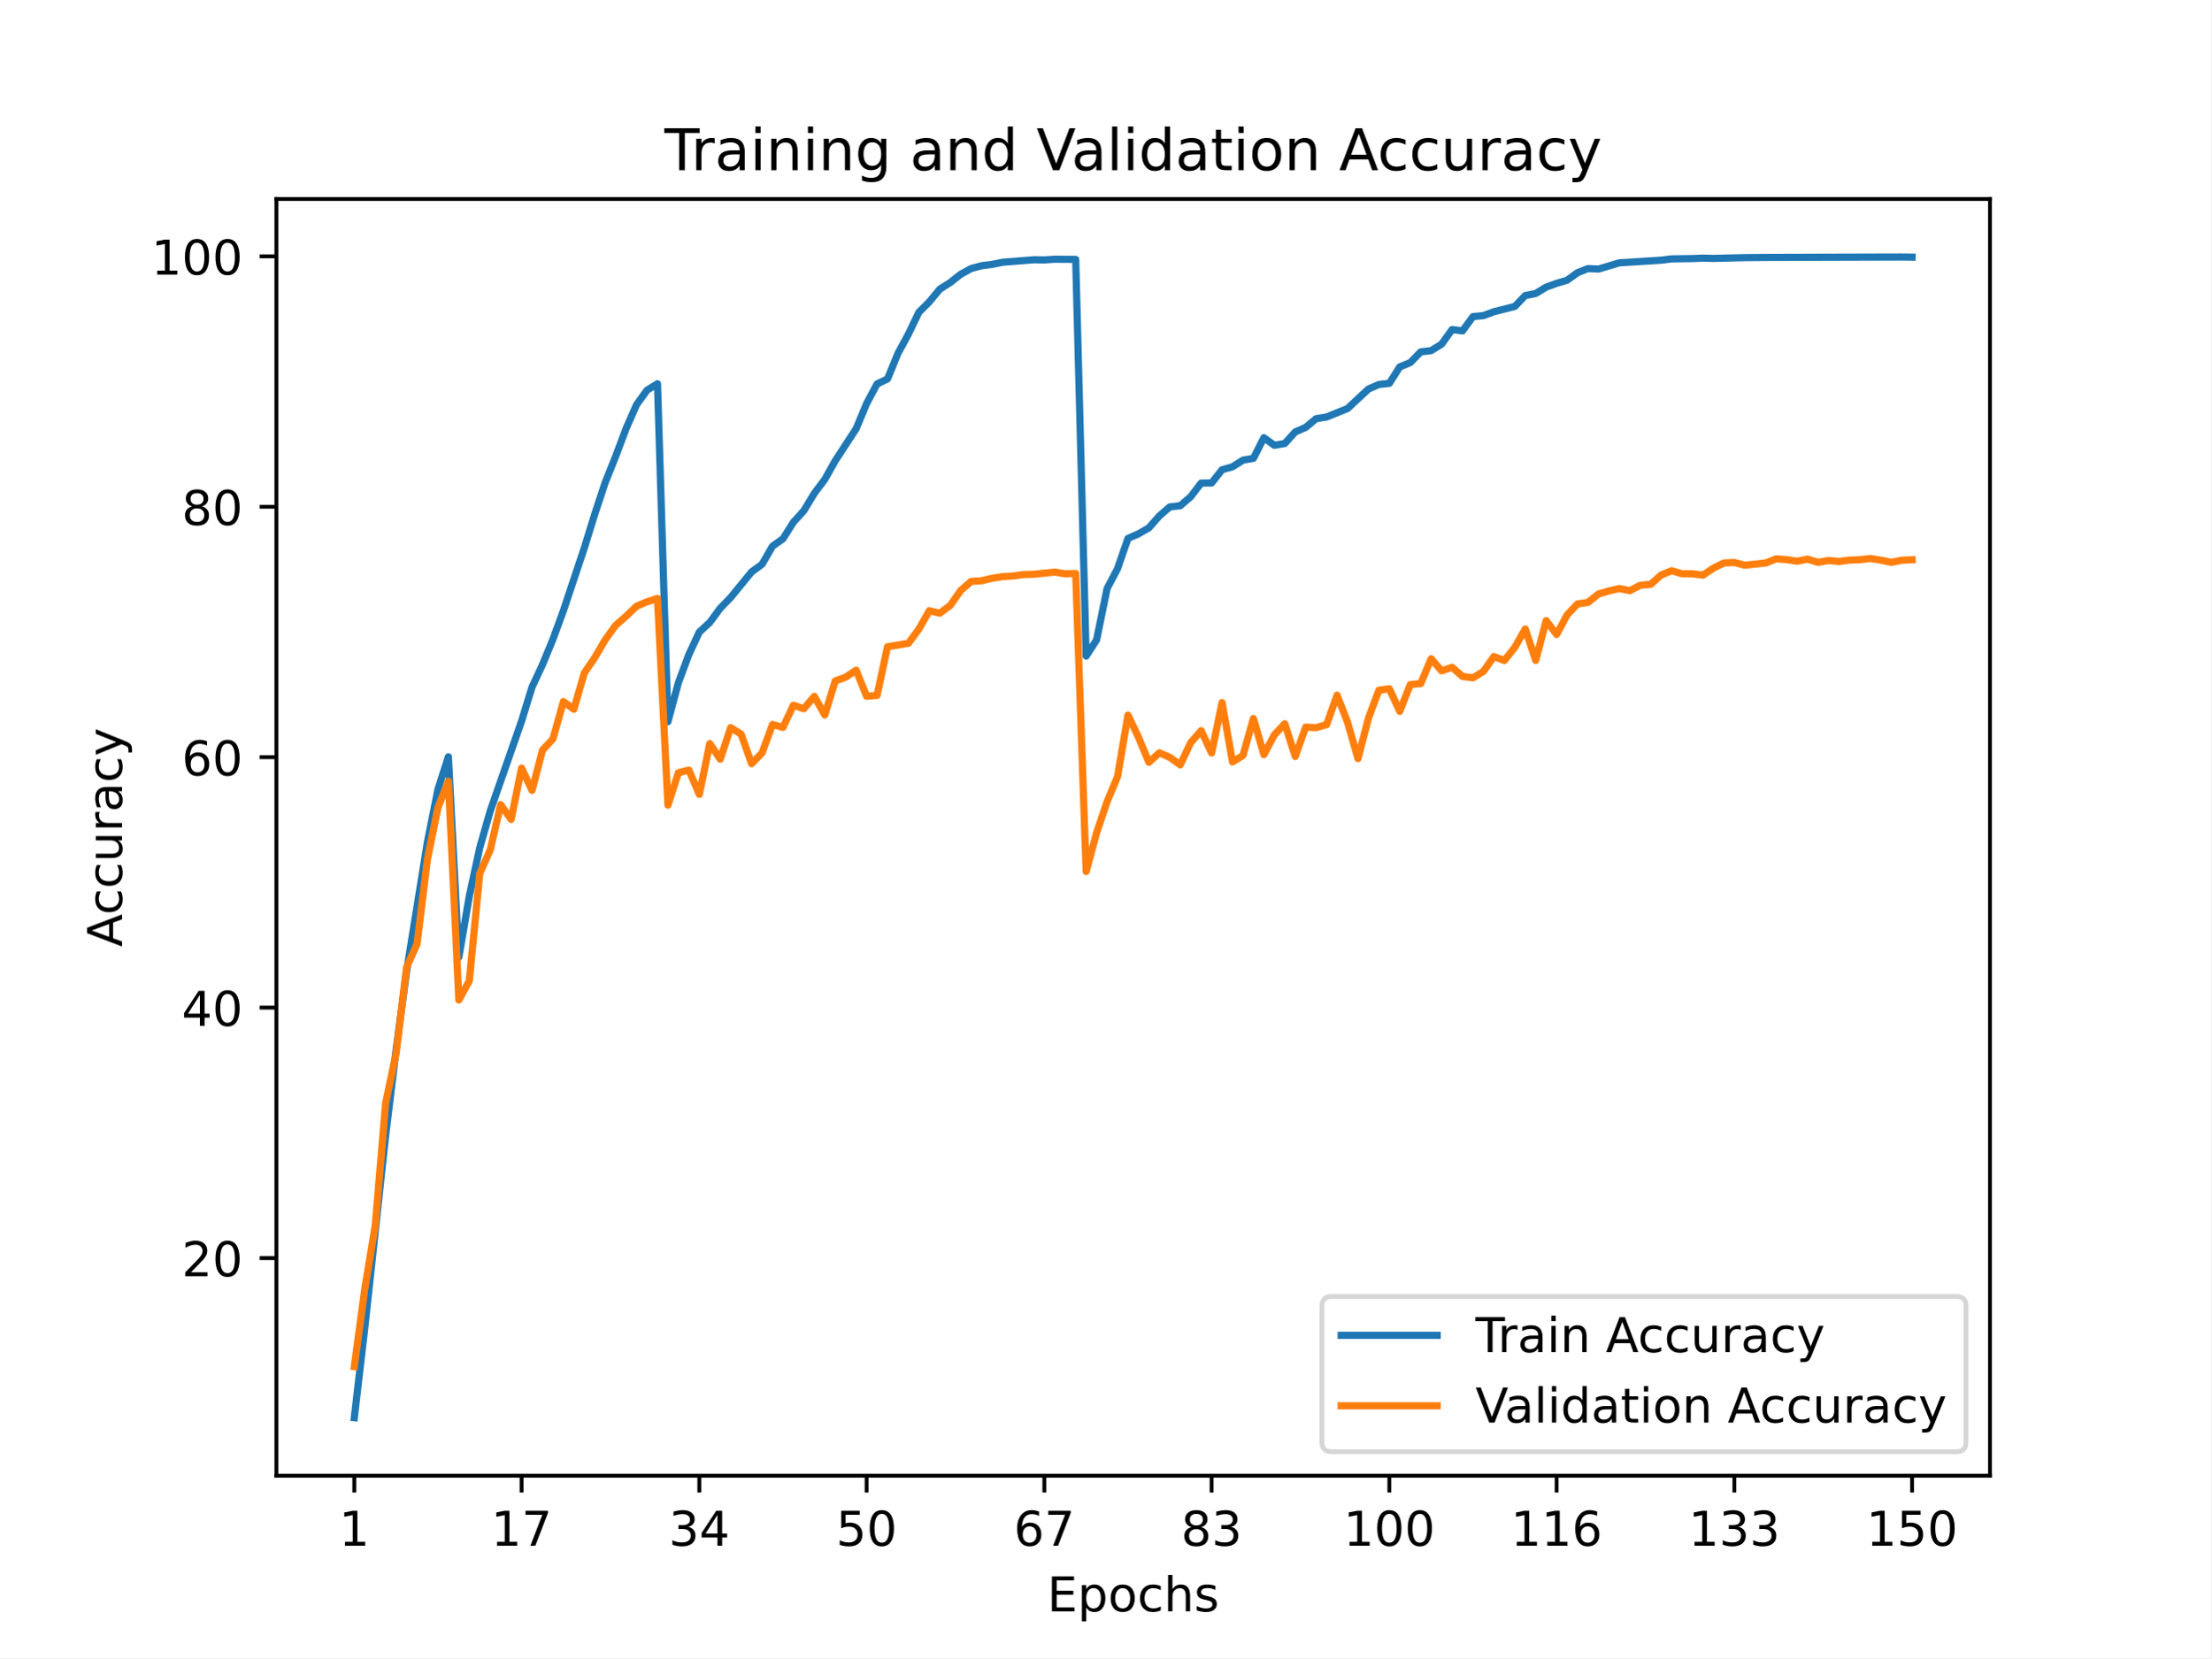
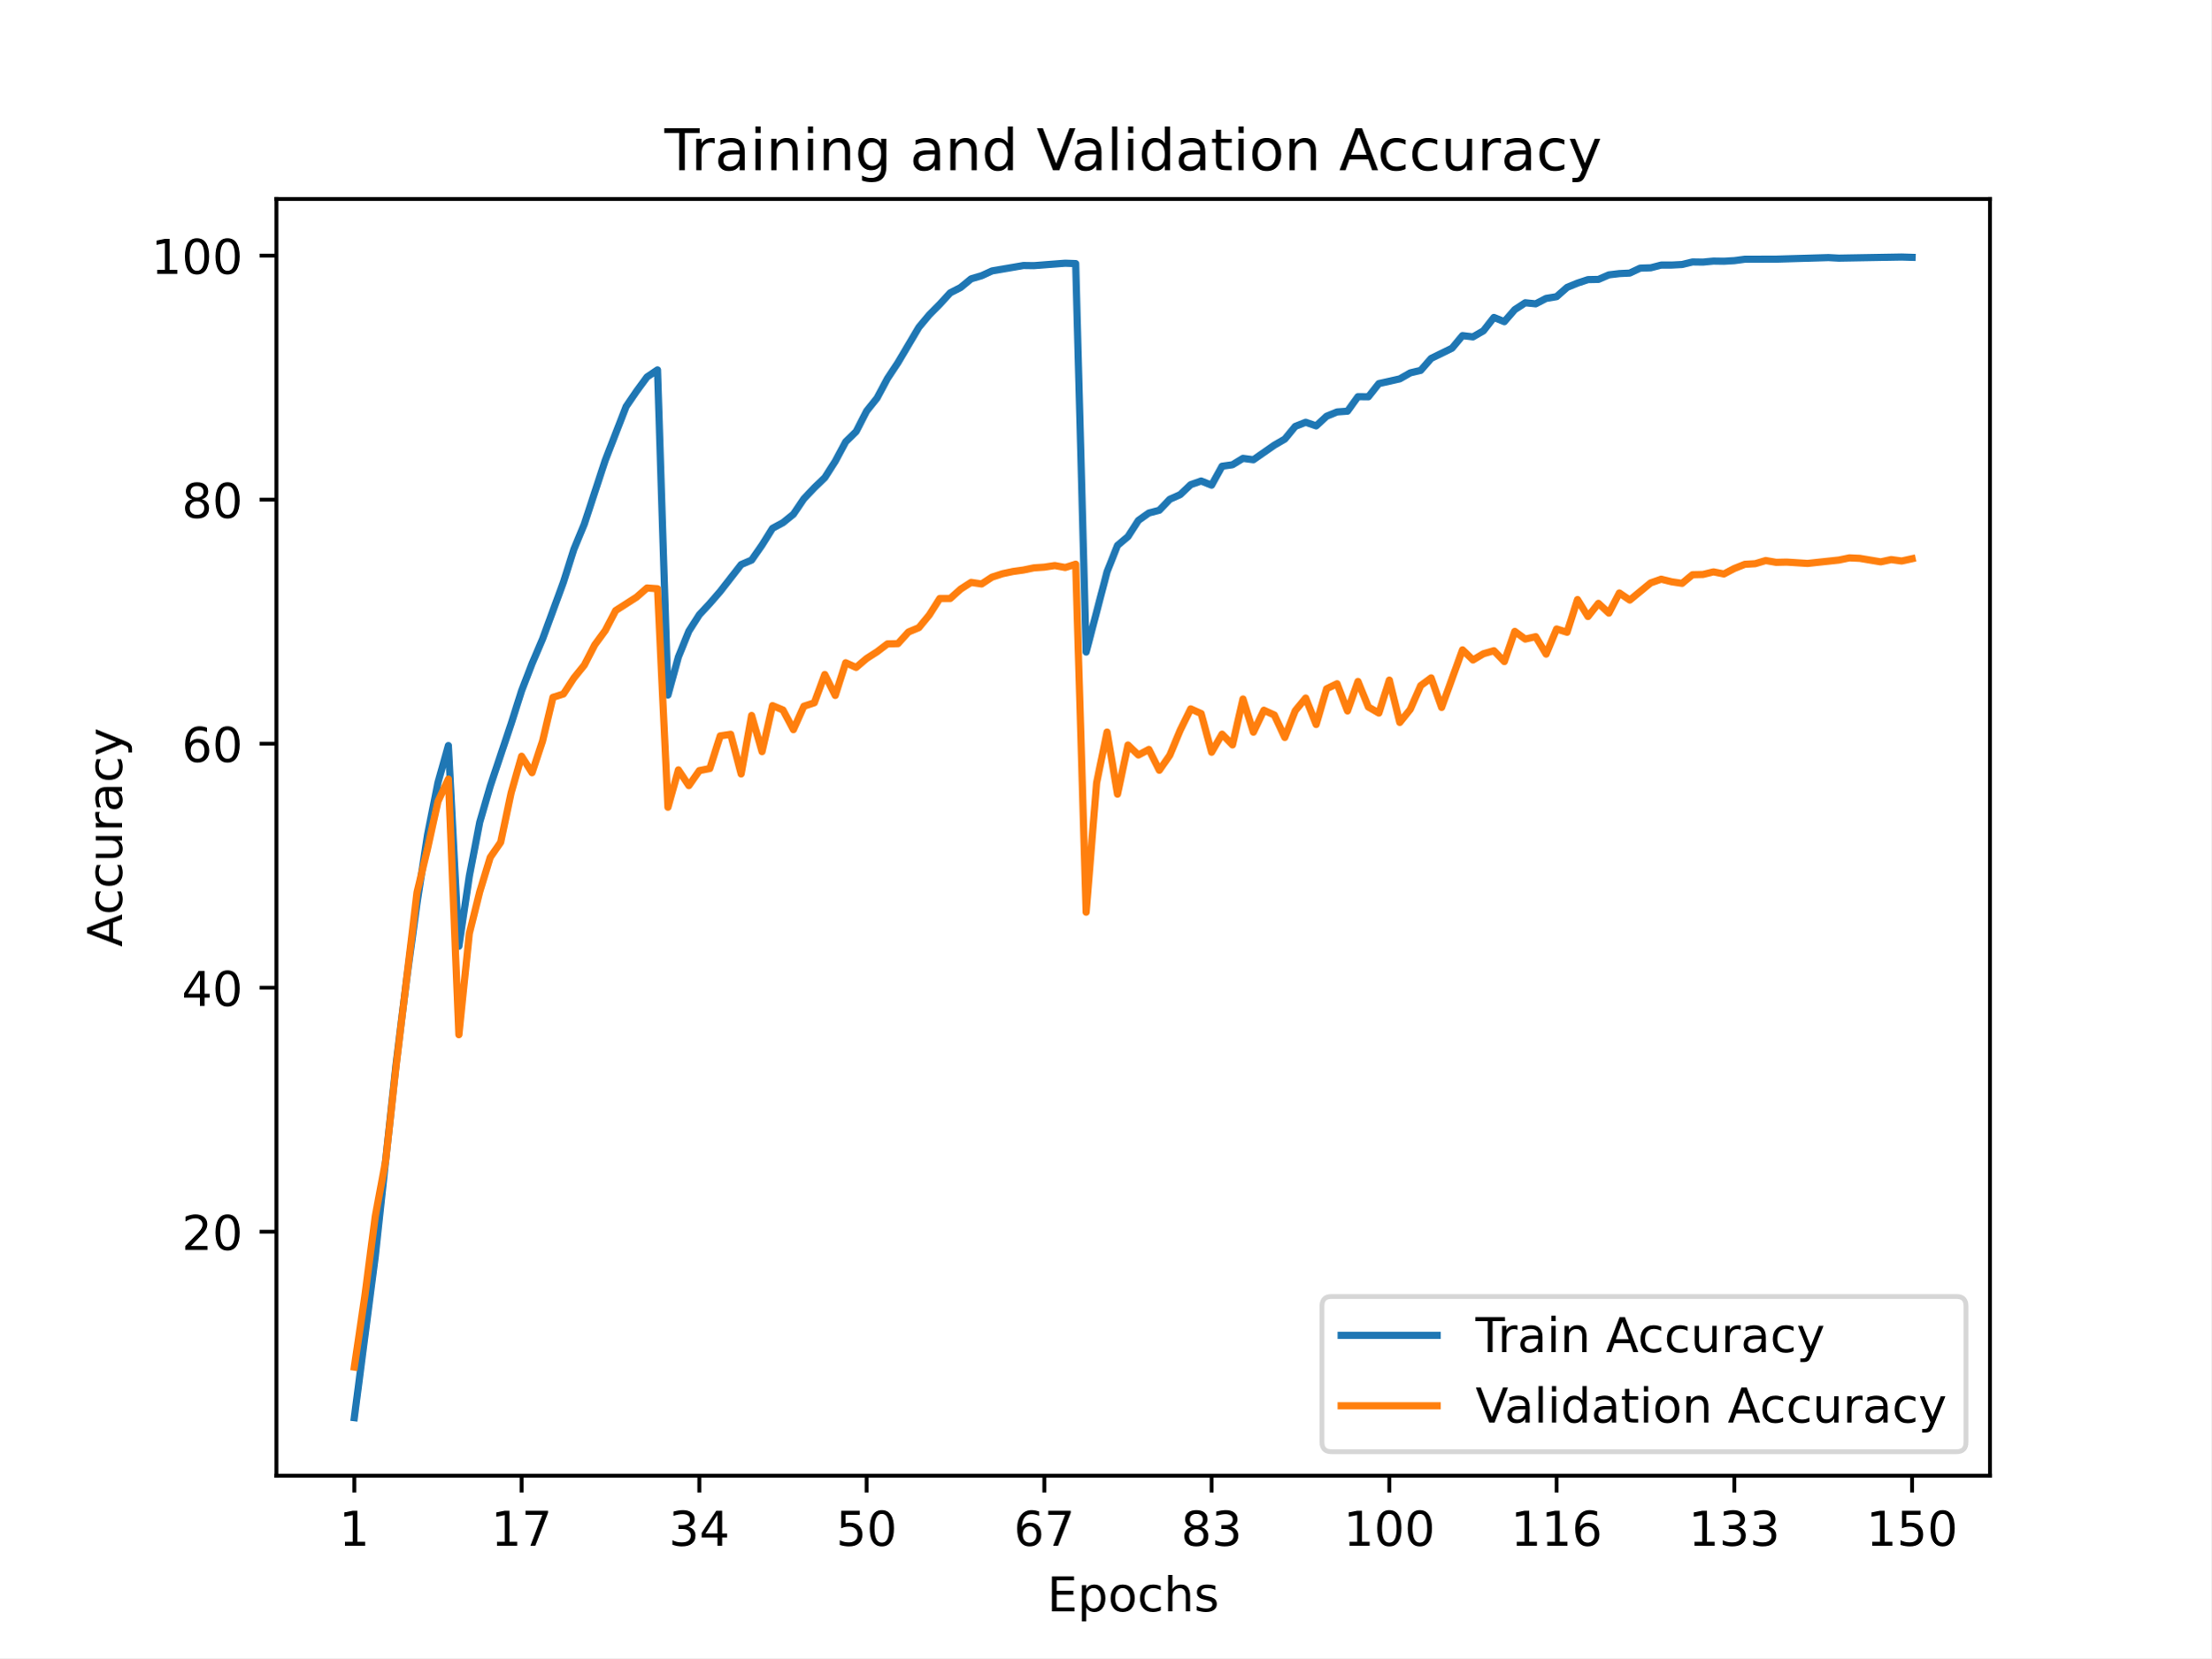
<svg xmlns="http://www.w3.org/2000/svg" xmlns:xlink="http://www.w3.org/1999/xlink" height="345.6pt" version="1.1" viewBox="0 0 460.8 345.6" width="460.8pt">
  <defs>
    <style type="text/css">*{stroke-linecap:butt;stroke-linejoin:round;}</style>
  </defs>
  <g id="figure_1">
    <g id="patch_1">
      <path d="M 0 345.6  L 460.8 345.6  L 460.8 0  L 0 0  z " style="fill:#ffffff;" />
    </g>
    <g id="axes_1">
      <g id="patch_2">
        <path d="M 57.6 307.584  L 414.72 307.584  L 414.72 41.472  L 57.6 41.472  z " style="fill:#ffffff;" />
      </g>
      <g id="matplotlib.axis_1">
        <g id="xtick_1">
          <g id="line2d_1">
            <defs>
-               <path d="M 0 0  L 0 3.5  " id="m6026d4c05c" style="stroke:#000000;stroke-width:0.8;" />
+               <path d="M 0 0  L 0 3.5  " id="me61240b06f" style="stroke:#000000;stroke-width:0.8;" />
            </defs>
            <g>
-               <use style="stroke:#000000;stroke-width:0.8;" x="73.833" xlink:href="#m6026d4c05c" y="307.584" />
+               <use style="stroke:#000000;stroke-width:0.8;" x="73.833" xlink:href="#me61240b06f" y="307.584" />
            </g>
          </g>
          <g id="text_1">
            <g transform="translate(70.65148 322.1824)scale(0.1 -0.1)">
              <defs>
                <path d="M 794 531  L 1825 531  L 1825 4091  L 703 3866  L 703 4441  L 1819 4666  L 2450 4666  L 2450 531  L 3481 531  L 3481 0  L 794 0  L 794 531  z " id="DejaVuSans-31" transform="scale(0.015625)" />
              </defs>
              <use xlink:href="#DejaVuSans-31" />
            </g>
          </g>
        </g>
        <g id="xtick_2">
          <g id="line2d_2">
            <g>
-               <use style="stroke:#000000;stroke-width:0.8;" x="108.695" xlink:href="#m6026d4c05c" y="307.584" />
+               <use style="stroke:#000000;stroke-width:0.8;" x="108.695" xlink:href="#me61240b06f" y="307.584" />
            </g>
          </g>
          <g id="text_2">
            <g transform="translate(102.3325 322.1824)scale(0.1 -0.1)">
              <defs>
                <path d="M 525 4666  L 3525 4666  L 3525 4397  L 1831 0  L 1172 0  L 2766 4134  L 525 4134  L 525 4666  z " id="DejaVuSans-37" transform="scale(0.015625)" />
              </defs>
              <use xlink:href="#DejaVuSans-31" />
              <use x="63.623" xlink:href="#DejaVuSans-37" />
            </g>
          </g>
        </g>
        <g id="xtick_3">
          <g id="line2d_3">
            <g>
-               <use style="stroke:#000000;stroke-width:0.8;" x="145.736" xlink:href="#m6026d4c05c" y="307.584" />
+               <use style="stroke:#000000;stroke-width:0.8;" x="145.736" xlink:href="#me61240b06f" y="307.584" />
            </g>
          </g>
          <g id="text_3">
            <g transform="translate(139.3736 322.1824)scale(0.1 -0.1)">
              <defs>
                <path d="M 2597 2516  Q 3050 2419 3304 2112  Q 3559 1806 3559 1356  Q 3559 666 3084 287  Q 2609 -91 1734 -91  Q 1441 -91 1130 -33  Q 819 25 488 141  L 488 750  Q 750 597 1062 519  Q 1375 441 1716 441  Q 2309 441 2620 675  Q 2931 909 2931 1356  Q 2931 1769 2642 2001  Q 2353 2234 1838 2234  L 1294 2234  L 1294 2753  L 1863 2753  Q 2328 2753 2575 2939  Q 2822 3125 2822 3475  Q 2822 3834 2567 4026  Q 2313 4219 1838 4219  Q 1578 4219 1281 4162  Q 984 4106 628 3988  L 628 4550  Q 988 4650 1302 4700  Q 1616 4750 1894 4750  Q 2613 4750 3031 4423  Q 3450 4097 3450 3541  Q 3450 3153 3228 2886  Q 3006 2619 2597 2516  z " id="DejaVuSans-33" transform="scale(0.015625)" />
                <path d="M 2419 4116  L 825 1625  L 2419 1625  L 2419 4116  z M 2253 4666  L 3047 4666  L 3047 1625  L 3713 1625  L 3713 1100  L 3047 1100  L 3047 0  L 2419 0  L 2419 1100  L 313 1100  L 313 1709  L 2253 4666  z " id="DejaVuSans-34" transform="scale(0.015625)" />
              </defs>
              <use xlink:href="#DejaVuSans-33" />
              <use x="63.623" xlink:href="#DejaVuSans-34" />
            </g>
          </g>
        </g>
        <g id="xtick_4">
          <g id="line2d_4">
            <g>
-               <use style="stroke:#000000;stroke-width:0.8;" x="180.598" xlink:href="#m6026d4c05c" y="307.584" />
+               <use style="stroke:#000000;stroke-width:0.8;" x="180.598" xlink:href="#me61240b06f" y="307.584" />
            </g>
          </g>
          <g id="text_4">
            <g transform="translate(174.2358 322.1824)scale(0.1 -0.1)">
              <defs>
                <path d="M 691 4666  L 3169 4666  L 3169 4134  L 1269 4134  L 1269 2991  Q 1406 3038 1543 3061  Q 1681 3084 1819 3084  Q 2600 3084 3056 2656  Q 3513 2228 3513 1497  Q 3513 744 3044 326  Q 2575 -91 1722 -91  Q 1428 -91 1123 -41  Q 819 9 494 109  L 494 744  Q 775 591 1075 516  Q 1375 441 1709 441  Q 2250 441 2565 725  Q 2881 1009 2881 1497  Q 2881 1984 2565 2268  Q 2250 2553 1709 2553  Q 1456 2553 1204 2497  Q 953 2441 691 2322  L 691 4666  z " id="DejaVuSans-35" transform="scale(0.015625)" />
                <path d="M 2034 4250  Q 1547 4250 1301 3770  Q 1056 3291 1056 2328  Q 1056 1369 1301 889  Q 1547 409 2034 409  Q 2525 409 2770 889  Q 3016 1369 3016 2328  Q 3016 3291 2770 3770  Q 2525 4250 2034 4250  z M 2034 4750  Q 2819 4750 3233 4129  Q 3647 3509 3647 2328  Q 3647 1150 3233 529  Q 2819 -91 2034 -91  Q 1250 -91 836 529  Q 422 1150 422 2328  Q 422 3509 836 4129  Q 1250 4750 2034 4750  z " id="DejaVuSans-30" transform="scale(0.015625)" />
              </defs>
              <use xlink:href="#DejaVuSans-35" />
              <use x="63.623" xlink:href="#DejaVuSans-30" />
            </g>
          </g>
        </g>
        <g id="xtick_5">
          <g id="line2d_5">
            <g>
-               <use style="stroke:#000000;stroke-width:0.8;" x="217.639" xlink:href="#m6026d4c05c" y="307.584" />
+               <use style="stroke:#000000;stroke-width:0.8;" x="217.639" xlink:href="#me61240b06f" y="307.584" />
            </g>
          </g>
          <g id="text_5">
            <g transform="translate(211.2769 322.1824)scale(0.1 -0.1)">
              <defs>
                <path d="M 2113 2584  Q 1688 2584 1439 2293  Q 1191 2003 1191 1497  Q 1191 994 1439 701  Q 1688 409 2113 409  Q 2538 409 2786 701  Q 3034 994 3034 1497  Q 3034 2003 2786 2293  Q 2538 2584 2113 2584  z M 3366 4563  L 3366 3988  Q 3128 4100 2886 4159  Q 2644 4219 2406 4219  Q 1781 4219 1451 3797  Q 1122 3375 1075 2522  Q 1259 2794 1537 2939  Q 1816 3084 2150 3084  Q 2853 3084 3261 2657  Q 3669 2231 3669 1497  Q 3669 778 3244 343  Q 2819 -91 2113 -91  Q 1303 -91 875 529  Q 447 1150 447 2328  Q 447 3434 972 4092  Q 1497 4750 2381 4750  Q 2619 4750 2861 4703  Q 3103 4656 3366 4563  z " id="DejaVuSans-36" transform="scale(0.015625)" />
              </defs>
              <use xlink:href="#DejaVuSans-36" />
              <use x="63.623" xlink:href="#DejaVuSans-37" />
            </g>
          </g>
        </g>
        <g id="xtick_6">
          <g id="line2d_6">
            <g>
-               <use style="stroke:#000000;stroke-width:0.8;" x="252.502" xlink:href="#m6026d4c05c" y="307.584" />
+               <use style="stroke:#000000;stroke-width:0.8;" x="252.502" xlink:href="#me61240b06f" y="307.584" />
            </g>
          </g>
          <g id="text_6">
            <g transform="translate(246.1392 322.1824)scale(0.1 -0.1)">
              <defs>
                <path d="M 2034 2216  Q 1584 2216 1326 1975  Q 1069 1734 1069 1313  Q 1069 891 1326 650  Q 1584 409 2034 409  Q 2484 409 2743 651  Q 3003 894 3003 1313  Q 3003 1734 2745 1975  Q 2488 2216 2034 2216  z M 1403 2484  Q 997 2584 770 2862  Q 544 3141 544 3541  Q 544 4100 942 4425  Q 1341 4750 2034 4750  Q 2731 4750 3128 4425  Q 3525 4100 3525 3541  Q 3525 3141 3298 2862  Q 3072 2584 2669 2484  Q 3125 2378 3379 2068  Q 3634 1759 3634 1313  Q 3634 634 3220 271  Q 2806 -91 2034 -91  Q 1263 -91 848 271  Q 434 634 434 1313  Q 434 1759 690 2068  Q 947 2378 1403 2484  z M 1172 3481  Q 1172 3119 1398 2916  Q 1625 2713 2034 2713  Q 2441 2713 2670 2916  Q 2900 3119 2900 3481  Q 2900 3844 2670 4047  Q 2441 4250 2034 4250  Q 1625 4250 1398 4047  Q 1172 3844 1172 3481  z " id="DejaVuSans-38" transform="scale(0.015625)" />
              </defs>
              <use xlink:href="#DejaVuSans-38" />
              <use x="63.623" xlink:href="#DejaVuSans-33" />
            </g>
          </g>
        </g>
        <g id="xtick_7">
          <g id="line2d_7">
            <g>
-               <use style="stroke:#000000;stroke-width:0.8;" x="289.543" xlink:href="#m6026d4c05c" y="307.584" />
+               <use style="stroke:#000000;stroke-width:0.8;" x="289.543" xlink:href="#me61240b06f" y="307.584" />
            </g>
          </g>
          <g id="text_7">
            <g transform="translate(279.999 322.1824)scale(0.1 -0.1)">
              <use xlink:href="#DejaVuSans-31" />
              <use x="63.623" xlink:href="#DejaVuSans-30" />
              <use x="127.246" xlink:href="#DejaVuSans-30" />
            </g>
          </g>
        </g>
        <g id="xtick_8">
          <g id="line2d_8">
            <g>
-               <use style="stroke:#000000;stroke-width:0.8;" x="324.405" xlink:href="#m6026d4c05c" y="307.584" />
+               <use style="stroke:#000000;stroke-width:0.8;" x="324.405" xlink:href="#me61240b06f" y="307.584" />
            </g>
          </g>
          <g id="text_8">
            <g transform="translate(314.8613 322.1824)scale(0.1 -0.1)">
              <use xlink:href="#DejaVuSans-31" />
              <use x="63.623" xlink:href="#DejaVuSans-31" />
              <use x="127.246" xlink:href="#DejaVuSans-36" />
            </g>
          </g>
        </g>
        <g id="xtick_9">
          <g id="line2d_9">
            <g>
-               <use style="stroke:#000000;stroke-width:0.8;" x="361.446" xlink:href="#m6026d4c05c" y="307.584" />
+               <use style="stroke:#000000;stroke-width:0.8;" x="361.446" xlink:href="#me61240b06f" y="307.584" />
            </g>
          </g>
          <g id="text_9">
            <g transform="translate(351.9024 322.1824)scale(0.1 -0.1)">
              <use xlink:href="#DejaVuSans-31" />
              <use x="63.623" xlink:href="#DejaVuSans-33" />
              <use x="127.246" xlink:href="#DejaVuSans-33" />
            </g>
          </g>
        </g>
        <g id="xtick_10">
          <g id="line2d_10">
            <g>
-               <use style="stroke:#000000;stroke-width:0.8;" x="398.487" xlink:href="#m6026d4c05c" y="307.584" />
+               <use style="stroke:#000000;stroke-width:0.8;" x="398.487" xlink:href="#me61240b06f" y="307.584" />
            </g>
          </g>
          <g id="text_10">
            <g transform="translate(388.9435 322.1824)scale(0.1 -0.1)">
              <use xlink:href="#DejaVuSans-31" />
              <use x="63.623" xlink:href="#DejaVuSans-35" />
              <use x="127.246" xlink:href="#DejaVuSans-30" />
            </g>
          </g>
        </g>
        <g id="text_11">
          <g transform="translate(218.2444 335.8606)scale(0.1 -0.1)">
            <defs>
              <path d="M 628 4666  L 3578 4666  L 3578 4134  L 1259 4134  L 1259 2753  L 3481 2753  L 3481 2222  L 1259 2222  L 1259 531  L 3634 531  L 3634 0  L 628 0  L 628 4666  z " id="DejaVuSans-45" transform="scale(0.015625)" />
              <path d="M 1159 525  L 1159 -1331  L 581 -1331  L 581 3500  L 1159 3500  L 1159 2969  Q 1341 3281 1617 3432  Q 1894 3584 2278 3584  Q 2916 3584 3314 3078  Q 3713 2572 3713 1747  Q 3713 922 3314 415  Q 2916 -91 2278 -91  Q 1894 -91 1617 61  Q 1341 213 1159 525  z M 3116 1747  Q 3116 2381 2855 2742  Q 2594 3103 2138 3103  Q 1681 3103 1420 2742  Q 1159 2381 1159 1747  Q 1159 1113 1420 752  Q 1681 391 2138 391  Q 2594 391 2855 752  Q 3116 1113 3116 1747  z " id="DejaVuSans-70" transform="scale(0.015625)" />
              <path d="M 1959 3097  Q 1497 3097 1228 2736  Q 959 2375 959 1747  Q 959 1119 1226 758  Q 1494 397 1959 397  Q 2419 397 2687 759  Q 2956 1122 2956 1747  Q 2956 2369 2687 2733  Q 2419 3097 1959 3097  z M 1959 3584  Q 2709 3584 3137 3096  Q 3566 2609 3566 1747  Q 3566 888 3137 398  Q 2709 -91 1959 -91  Q 1206 -91 779 398  Q 353 888 353 1747  Q 353 2609 779 3096  Q 1206 3584 1959 3584  z " id="DejaVuSans-6f" transform="scale(0.015625)" />
              <path d="M 3122 3366  L 3122 2828  Q 2878 2963 2633 3030  Q 2388 3097 2138 3097  Q 1578 3097 1268 2742  Q 959 2388 959 1747  Q 959 1106 1268 751  Q 1578 397 2138 397  Q 2388 397 2633 464  Q 2878 531 3122 666  L 3122 134  Q 2881 22 2623 -34  Q 2366 -91 2075 -91  Q 1284 -91 818 406  Q 353 903 353 1747  Q 353 2603 823 3093  Q 1294 3584 2113 3584  Q 2378 3584 2631 3529  Q 2884 3475 3122 3366  z " id="DejaVuSans-63" transform="scale(0.015625)" />
              <path d="M 3513 2113  L 3513 0  L 2938 0  L 2938 2094  Q 2938 2591 2744 2837  Q 2550 3084 2163 3084  Q 1697 3084 1428 2787  Q 1159 2491 1159 1978  L 1159 0  L 581 0  L 581 4863  L 1159 4863  L 1159 2956  Q 1366 3272 1645 3428  Q 1925 3584 2291 3584  Q 2894 3584 3203 3211  Q 3513 2838 3513 2113  z " id="DejaVuSans-68" transform="scale(0.015625)" />
              <path d="M 2834 3397  L 2834 2853  Q 2591 2978 2328 3040  Q 2066 3103 1784 3103  Q 1356 3103 1142 2972  Q 928 2841 928 2578  Q 928 2378 1081 2264  Q 1234 2150 1697 2047  L 1894 2003  Q 2506 1872 2764 1633  Q 3022 1394 3022 966  Q 3022 478 2636 193  Q 2250 -91 1575 -91  Q 1294 -91 989 -36  Q 684 19 347 128  L 347 722  Q 666 556 975 473  Q 1284 391 1588 391  Q 1994 391 2212 530  Q 2431 669 2431 922  Q 2431 1156 2273 1281  Q 2116 1406 1581 1522  L 1381 1569  Q 847 1681 609 1914  Q 372 2147 372 2553  Q 372 3047 722 3315  Q 1072 3584 1716 3584  Q 2034 3584 2315 3537  Q 2597 3491 2834 3397  z " id="DejaVuSans-73" transform="scale(0.015625)" />
            </defs>
            <use xlink:href="#DejaVuSans-45" />
            <use x="63.184" xlink:href="#DejaVuSans-70" />
            <use x="126.66" xlink:href="#DejaVuSans-6f" />
            <use x="187.842" xlink:href="#DejaVuSans-63" />
            <use x="242.822" xlink:href="#DejaVuSans-68" />
            <use x="306.201" xlink:href="#DejaVuSans-73" />
          </g>
        </g>
      </g>
      <g id="matplotlib.axis_2">
        <g id="ytick_1">
          <g id="line2d_11">
            <defs>
-               <path d="M 0 0  L -3.5 0  " id="ma9b71f3163" style="stroke:#000000;stroke-width:0.8;" />
+               <path d="M 0 0  L -3.5 0  " id="m414e881dc5" style="stroke:#000000;stroke-width:0.8;" />
            </defs>
            <g>
-               <use style="stroke:#000000;stroke-width:0.8;" x="57.6" xlink:href="#ma9b71f3163" y="262.217" />
+               <use style="stroke:#000000;stroke-width:0.8;" x="57.6" xlink:href="#m414e881dc5" y="256.734" />
            </g>
          </g>
          <g id="text_12">
-             <g transform="translate(37.875 266.0165)scale(0.1 -0.1)">
+             <g transform="translate(37.875 260.533)scale(0.1 -0.1)">
              <defs>
                <path d="M 1228 531  L 3431 531  L 3431 0  L 469 0  L 469 531  Q 828 903 1448 1529  Q 2069 2156 2228 2338  Q 2531 2678 2651 2914  Q 2772 3150 2772 3378  Q 2772 3750 2511 3984  Q 2250 4219 1831 4219  Q 1534 4219 1204 4116  Q 875 4013 500 3803  L 500 4441  Q 881 4594 1212 4672  Q 1544 4750 1819 4750  Q 2544 4750 2975 4387  Q 3406 4025 3406 3419  Q 3406 3131 3298 2873  Q 3191 2616 2906 2266  Q 2828 2175 2409 1742  Q 1991 1309 1228 531  z " id="DejaVuSans-32" transform="scale(0.015625)" />
              </defs>
              <use xlink:href="#DejaVuSans-32" />
              <use x="63.623" xlink:href="#DejaVuSans-30" />
            </g>
          </g>
        </g>
        <g id="ytick_2">
          <g id="line2d_12">
            <g>
-               <use style="stroke:#000000;stroke-width:0.8;" x="57.6" xlink:href="#ma9b71f3163" y="210.02" />
+               <use style="stroke:#000000;stroke-width:0.8;" x="57.6" xlink:href="#m414e881dc5" y="205.869" />
            </g>
          </g>
          <g id="text_13">
-             <g transform="translate(37.875 213.8189)scale(0.1 -0.1)">
+             <g transform="translate(37.875 209.6678)scale(0.1 -0.1)">
              <use xlink:href="#DejaVuSans-34" />
              <use x="63.623" xlink:href="#DejaVuSans-30" />
            </g>
          </g>
        </g>
        <g id="ytick_3">
          <g id="line2d_13">
            <g>
-               <use style="stroke:#000000;stroke-width:0.8;" x="57.6" xlink:href="#ma9b71f3163" y="157.822" />
+               <use style="stroke:#000000;stroke-width:0.8;" x="57.6" xlink:href="#m414e881dc5" y="155.003" />
            </g>
          </g>
          <g id="text_14">
-             <g transform="translate(37.875 161.6214)scale(0.1 -0.1)">
+             <g transform="translate(37.875 158.8026)scale(0.1 -0.1)">
              <use xlink:href="#DejaVuSans-36" />
              <use x="63.623" xlink:href="#DejaVuSans-30" />
            </g>
          </g>
        </g>
        <g id="ytick_4">
          <g id="line2d_14">
            <g>
-               <use style="stroke:#000000;stroke-width:0.8;" x="57.6" xlink:href="#ma9b71f3163" y="105.625" />
+               <use style="stroke:#000000;stroke-width:0.8;" x="57.6" xlink:href="#m414e881dc5" y="104.138" />
            </g>
          </g>
          <g id="text_15">
-             <g transform="translate(37.875 109.4238)scale(0.1 -0.1)">
+             <g transform="translate(37.875 107.9374)scale(0.1 -0.1)">
              <use xlink:href="#DejaVuSans-38" />
              <use x="63.623" xlink:href="#DejaVuSans-30" />
            </g>
          </g>
        </g>
        <g id="ytick_5">
          <g id="line2d_15">
            <g>
-               <use style="stroke:#000000;stroke-width:0.8;" x="57.6" xlink:href="#ma9b71f3163" y="53.427" />
+               <use style="stroke:#000000;stroke-width:0.8;" x="57.6" xlink:href="#m414e881dc5" y="53.273" />
            </g>
          </g>
          <g id="text_16">
-             <g transform="translate(31.5125 57.22628)scale(0.1 -0.1)">
+             <g transform="translate(31.5125 57.0722)scale(0.1 -0.1)">
              <use xlink:href="#DejaVuSans-31" />
              <use x="63.623" xlink:href="#DejaVuSans-30" />
              <use x="127.246" xlink:href="#DejaVuSans-30" />
            </g>
          </g>
        </g>
        <g id="text_17">
          <g transform="translate(25.43281 197.3561)rotate(-90)scale(0.1 -0.1)">
            <defs>
              <path d="M 2188 4044  L 1331 1722  L 3047 1722  L 2188 4044  z M 1831 4666  L 2547 4666  L 4325 0  L 3669 0  L 3244 1197  L 1141 1197  L 716 0  L 50 0  L 1831 4666  z " id="DejaVuSans-41" transform="scale(0.015625)" />
              <path d="M 544 1381  L 544 3500  L 1119 3500  L 1119 1403  Q 1119 906 1312 657  Q 1506 409 1894 409  Q 2359 409 2629 706  Q 2900 1003 2900 1516  L 2900 3500  L 3475 3500  L 3475 0  L 2900 0  L 2900 538  Q 2691 219 2414 64  Q 2138 -91 1772 -91  Q 1169 -91 856 284  Q 544 659 544 1381  z M 1991 3584  L 1991 3584  z " id="DejaVuSans-75" transform="scale(0.015625)" />
              <path d="M 2631 2963  Q 2534 3019 2420 3045  Q 2306 3072 2169 3072  Q 1681 3072 1420 2755  Q 1159 2438 1159 1844  L 1159 0  L 581 0  L 581 3500  L 1159 3500  L 1159 2956  Q 1341 3275 1631 3429  Q 1922 3584 2338 3584  Q 2397 3584 2469 3576  Q 2541 3569 2628 3553  L 2631 2963  z " id="DejaVuSans-72" transform="scale(0.015625)" />
              <path d="M 2194 1759  Q 1497 1759 1228 1600  Q 959 1441 959 1056  Q 959 750 1161 570  Q 1363 391 1709 391  Q 2188 391 2477 730  Q 2766 1069 2766 1631  L 2766 1759  L 2194 1759  z M 3341 1997  L 3341 0  L 2766 0  L 2766 531  Q 2569 213 2275 61  Q 1981 -91 1556 -91  Q 1019 -91 701 211  Q 384 513 384 1019  Q 384 1609 779 1909  Q 1175 2209 1959 2209  L 2766 2209  L 2766 2266  Q 2766 2663 2505 2880  Q 2244 3097 1772 3097  Q 1472 3097 1187 3025  Q 903 2953 641 2809  L 641 3341  Q 956 3463 1253 3523  Q 1550 3584 1831 3584  Q 2591 3584 2966 3190  Q 3341 2797 3341 1997  z " id="DejaVuSans-61" transform="scale(0.015625)" />
              <path d="M 2059 -325  Q 1816 -950 1584 -1140  Q 1353 -1331 966 -1331  L 506 -1331  L 506 -850  L 844 -850  Q 1081 -850 1212 -737  Q 1344 -625 1503 -206  L 1606 56  L 191 3500  L 800 3500  L 1894 763  L 2988 3500  L 3597 3500  L 2059 -325  z " id="DejaVuSans-79" transform="scale(0.015625)" />
            </defs>
            <use xlink:href="#DejaVuSans-41" />
            <use x="66.658" xlink:href="#DejaVuSans-63" />
            <use x="121.639" xlink:href="#DejaVuSans-63" />
            <use x="176.619" xlink:href="#DejaVuSans-75" />
            <use x="239.998" xlink:href="#DejaVuSans-72" />
            <use x="281.111" xlink:href="#DejaVuSans-61" />
            <use x="342.391" xlink:href="#DejaVuSans-63" />
            <use x="397.371" xlink:href="#DejaVuSans-79" />
          </g>
        </g>
      </g>
      <g id="line2d_16">
-         <path clip-path="url(#p8dd2dbbd0e)" d="M 73.833 295.488  L 76.012 276.796  L 80.369 236.625  L 82.548 218.799  L 84.727 202.456  L 89.085 175.428  L 91.264 164.53  L 93.443 157.733  L 95.622 199.497  L 97.801 186.781  L 99.979 176.686  L 102.158 169.039  L 108.695 150.29  L 110.874 143.207  L 113.053 138.53  L 115.232 133.232  L 117.411 127.281  L 121.768 114.211  L 123.947 107.149  L 126.126 100.561  L 128.305 95.112  L 130.484 89.302  L 132.663 84.338  L 134.842 81.327  L 137.021 79.985  L 139.199 150.41  L 141.378 142.278  L 143.557 136.426  L 145.736 131.739  L 147.915 129.74  L 150.094 126.78  L 152.273 124.536  L 156.631 119.206  L 158.809 117.614  L 160.988 113.846  L 163.167 112.301  L 165.346 108.845  L 167.525 106.439  L 169.704 102.827  L 171.883 99.925  L 174.062 96.041  L 178.419 89.36  L 180.598 84.119  L 182.777 80.027  L 184.956 78.978  L 187.135 73.654  L 189.314 69.629  L 191.493 65.088  L 193.672 62.911  L 195.851 60.275  L 198.029 58.882  L 200.208 57.17  L 202.387 55.969  L 204.566 55.384  L 206.745 55.108  L 208.924 54.664  L 215.461 54.137  L 217.639 54.173  L 219.818 54.027  L 224.176 54.059  L 226.355 136.745  L 228.534 133.368  L 230.713 122.678  L 232.892 118.533  L 235.071 112.222  L 237.249 111.272  L 239.428 110.02  L 241.607 107.54  L 243.786 105.656  L 245.965 105.405  L 248.144 103.531  L 250.323 100.687  L 252.502 100.666  L 254.681 97.899  L 256.859 97.289  L 259.038 95.905  L 261.217 95.53  L 263.396 91.229  L 265.575 92.81  L 267.754 92.434  L 269.933 90.028  L 272.112 89.073  L 274.291 87.262  L 276.469 86.912  L 280.827 85.148  L 285.185 81.087  L 287.364 80.131  L 289.543 79.902  L 291.722 76.462  L 293.901 75.58  L 296.079 73.34  L 298.258 73.079  L 300.437 71.728  L 302.616 68.69  L 304.795 68.956  L 306.974 65.986  L 309.153 65.777  L 311.332 64.973  L 315.689 63.867  L 317.868 61.606  L 320.047 61.168  L 322.226 59.842  L 324.405 59.049  L 326.584 58.407  L 328.763 56.836  L 330.942 55.974  L 333.121 56.079  L 337.478 54.779  L 346.194 54.226  L 348.373 53.954  L 352.731 53.892  L 354.909 53.808  L 357.088 53.86  L 363.625 53.698  L 367.983 53.657  L 385.414 53.599  L 396.308 53.568  L 398.487 53.594  L 398.487 53.594  " style="fill:none;stroke:#1f77b4;stroke-linecap:square;stroke-width:1.5;" />
+         <path clip-path="url(#p09c7d3dbde)" d="M 73.833 295.488  L 78.191 261.932  L 82.548 221.652  L 84.727 204.154  L 86.906 188.223  L 89.085 174.027  L 91.264 163.127  L 93.443 155.4  L 95.622 197.232  L 97.801 182.628  L 99.979 171.346  L 102.158 163.859  L 106.516 150.848  L 108.695 143.981  L 110.874 138.33  L 113.053 133.218  L 117.411 121.356  L 119.589 114.494  L 121.768 109.23  L 126.126 95.949  L 130.484 84.728  L 132.663 81.534  L 134.842 78.568  L 137.021 77.093  L 139.199 144.871  L 141.378 136.926  L 143.557 131.539  L 145.736 128.131  L 147.915 125.786  L 150.094 123.269  L 154.452 117.673  L 156.631 116.737  L 158.809 113.604  L 160.988 110.115  L 163.167 108.94  L 165.346 107.18  L 167.525 103.955  L 169.704 101.656  L 171.883 99.56  L 174.062 96.147  L 176.241 92.083  L 178.419 89.947  L 180.598 85.684  L 182.777 82.963  L 184.956 78.879  L 187.135 75.582  L 191.493 68.212  L 193.672 65.603  L 195.851 63.41  L 198.029 61.03  L 200.208 59.911  L 202.387 58.115  L 204.566 57.464  L 206.745 56.467  L 213.282 55.333  L 215.461 55.364  L 221.997 54.86  L 224.176 54.941  L 226.355 135.904  L 230.713 119.179  L 232.892 113.675  L 235.071 111.844  L 237.249 108.462  L 239.428 106.915  L 241.607 106.351  L 243.786 104.057  L 245.965 103.09  L 248.144 101.015  L 250.323 100.247  L 252.502 101.122  L 254.681 97.17  L 256.859 96.864  L 259.038 95.527  L 261.217 95.817  L 265.575 92.78  L 267.754 91.519  L 269.933 88.874  L 272.112 88.009  L 274.291 88.767  L 276.469 86.752  L 278.648 85.852  L 280.827 85.7  L 283.006 82.668  L 285.185 82.693  L 287.364 79.942  L 291.722 78.965  L 293.901 77.714  L 296.079 77.195  L 298.258 74.697  L 302.616 72.566  L 304.795 69.942  L 306.974 70.206  L 309.153 68.95  L 311.332 66.162  L 313.511 67.037  L 315.689 64.529  L 317.868 63.1  L 320.047 63.324  L 322.226 62.185  L 324.405 61.823  L 326.584 59.901  L 328.763 59  L 330.942 58.278  L 333.121 58.237  L 335.299 57.281  L 337.478 57.017  L 339.657 56.91  L 341.836 55.877  L 344.015 55.811  L 346.194 55.241  L 348.373 55.241  L 350.552 55.13  L 352.731 54.595  L 354.909 54.626  L 357.088 54.412  L 359.267 54.443  L 361.446 54.316  L 363.625 54.021  L 370.162 54.005  L 381.056 53.685  L 383.235 53.797  L 396.308 53.568  L 398.487 53.634  L 398.487 53.634  " style="fill:none;stroke:#1f77b4;stroke-linecap:square;stroke-width:1.5;" />
      </g>
      <g id="line2d_17">
-         <path clip-path="url(#p8dd2dbbd0e)" d="M 73.833 284.845  L 76.012 268.69  L 78.191 255.484  L 80.369 229.881  L 82.548 219.546  L 84.727 201.616  L 86.906 196.762  L 89.085 179.014  L 91.264 168.34  L 93.443 162.833  L 95.622 208.428  L 97.801 204.435  L 99.979 182.068  L 102.158 177.135  L 104.337 167.714  L 106.516 170.793  L 108.695 160.093  L 110.874 164.738  L 113.053 156.361  L 115.232 154.012  L 117.411 146.234  L 119.589 147.826  L 121.768 140.258  L 123.947 137.074  L 126.126 133.342  L 128.305 130.34  L 130.484 128.435  L 132.663 126.347  L 134.842 125.434  L 137.021 124.729  L 139.199 167.818  L 141.378 161.058  L 143.557 160.51  L 145.736 165.574  L 147.915 154.977  L 150.094 158.24  L 152.273 151.663  L 154.452 153.02  L 156.631 159.179  L 158.809 156.935  L 160.988 151.01  L 163.167 151.611  L 165.346 146.991  L 167.525 147.722  L 169.704 145.138  L 171.883 149.027  L 174.062 141.928  L 176.241 141.145  L 178.419 139.684  L 180.598 145.112  L 182.777 144.955  L 184.956 134.803  L 189.314 134.072  L 191.493 131.123  L 193.672 127.287  L 195.851 127.809  L 198.029 126.19  L 200.208 123.085  L 202.387 121.179  L 204.566 121.049  L 206.745 120.527  L 208.924 120.188  L 211.103 120.057  L 213.282 119.744  L 215.461 119.692  L 219.818 119.248  L 221.997 119.587  L 224.176 119.535  L 226.355 181.65  L 228.534 173.586  L 230.713 167.113  L 232.892 161.894  L 235.071 149.053  L 237.249 153.646  L 239.428 158.892  L 241.607 156.909  L 243.786 157.848  L 245.965 159.414  L 248.144 154.795  L 250.323 152.289  L 252.502 156.961  L 254.681 146.443  L 256.859 158.814  L 259.038 157.457  L 261.217 149.758  L 263.396 157.3  L 265.575 153.177  L 267.754 150.854  L 269.933 157.666  L 272.112 151.558  L 274.291 151.663  L 276.469 151.036  L 278.648 144.903  L 280.827 150.515  L 283.006 158.109  L 285.185 149.705  L 287.364 143.859  L 289.543 143.572  L 291.722 148.27  L 293.901 142.685  L 296.079 142.476  L 298.258 137.309  L 300.437 139.814  L 302.616 139.083  L 304.795 140.988  L 306.974 141.276  L 309.153 139.945  L 311.332 136.839  L 313.511 137.674  L 315.689 134.934  L 317.868 131.097  L 320.047 137.648  L 322.226 129.348  L 324.405 132.245  L 326.584 128.174  L 328.763 125.877  L 330.942 125.564  L 333.121 123.815  L 335.299 123.163  L 337.478 122.667  L 339.657 123.111  L 341.836 121.989  L 344.015 121.78  L 346.194 119.848  L 348.373 118.961  L 350.552 119.587  L 352.731 119.587  L 354.909 119.875  L 357.088 118.413  L 359.267 117.343  L 361.446 117.239  L 363.625 117.813  L 367.983 117.343  L 370.162 116.482  L 372.341 116.638  L 374.519 116.978  L 376.698 116.534  L 378.877 117.212  L 381.056 116.821  L 383.235 117.03  L 385.414 116.743  L 387.593 116.664  L 389.772 116.403  L 391.951 116.743  L 394.129 117.212  L 396.308 116.769  L 398.487 116.664  L 398.487 116.664  " style="fill:none;stroke:#ff7f0e;stroke-linecap:square;stroke-width:1.5;" />
+         <path clip-path="url(#p09c7d3dbde)" d="M 73.833 284.939  L 76.012 270.239  L 78.191 253.555  L 80.369 241.907  L 82.548 222.12  L 86.906 185.98  L 89.085 176.926  L 91.264 167.058  L 93.443 162.379  L 95.622 215.66  L 97.801 194.577  L 99.979 185.853  L 102.158 178.707  L 104.337 175.553  L 106.516 165.253  L 108.695 157.623  L 110.874 161.056  L 113.053 154.495  L 115.232 145.339  L 117.411 144.652  L 119.589 141.321  L 121.768 138.625  L 123.947 134.403  L 126.126 131.427  L 128.305 127.256  L 132.663 124.459  L 134.842 122.551  L 137.021 122.704  L 139.199 168.254  L 141.378 160.471  L 143.557 163.752  L 145.736 160.624  L 147.915 160.192  L 150.094 153.376  L 152.273 153.045  L 154.452 161.311  L 156.631 149.128  L 158.809 156.657  L 160.988 147.068  L 163.167 147.984  L 165.346 152.079  L 167.525 147.196  L 169.704 146.483  L 171.883 140.583  L 174.062 144.958  L 176.241 138.142  L 178.419 139.108  L 180.598 137.251  L 182.777 135.853  L 184.956 134.2  L 187.135 134.149  L 189.314 131.733  L 191.493 130.817  L 193.672 128.172  L 195.851 124.739  L 198.029 124.739  L 200.208 122.78  L 202.387 121.381  L 204.566 121.712  L 206.745 120.288  L 208.924 119.576  L 211.103 119.118  L 213.282 118.813  L 215.461 118.355  L 217.639 118.202  L 219.818 117.872  L 221.997 118.279  L 224.176 117.592  L 226.355 190.126  L 228.534 163.167  L 230.713 152.587  L 232.892 165.532  L 235.071 155.283  L 237.249 157.369  L 239.428 156.199  L 241.607 160.548  L 243.786 157.419  L 245.965 152.18  L 248.144 147.755  L 250.323 148.722  L 252.502 156.784  L 254.681 153.02  L 256.859 155.258  L 259.038 145.695  L 261.217 152.613  L 263.396 148.035  L 265.575 149.027  L 267.754 153.706  L 269.933 148.137  L 272.112 145.492  L 274.291 151.01  L 276.469 143.559  L 278.648 142.516  L 280.827 148.187  L 283.006 142.033  L 285.185 147.374  L 287.364 148.62  L 289.543 141.753  L 291.722 150.578  L 293.901 147.857  L 296.079 142.897  L 298.258 141.295  L 300.437 147.45  L 304.795 135.446  L 306.974 137.557  L 309.153 136.26  L 311.332 135.624  L 313.511 137.887  L 315.689 131.605  L 317.868 133.208  L 320.047 132.699  L 322.226 136.336  L 324.405 131.097  L 326.584 131.783  L 328.763 124.967  L 330.942 128.503  L 333.121 125.756  L 335.299 127.791  L 337.478 123.594  L 339.657 125.069  L 344.015 121.483  L 346.194 120.72  L 348.373 121.254  L 350.552 121.585  L 352.731 119.779  L 354.909 119.728  L 357.088 119.194  L 359.267 119.627  L 361.446 118.482  L 363.625 117.617  L 365.804 117.49  L 367.983 116.829  L 370.162 117.211  L 372.341 117.16  L 376.698 117.439  L 383.235 116.727  L 385.414 116.27  L 387.593 116.371  L 391.951 117.109  L 394.129 116.626  L 396.308 116.931  L 398.487 116.448  L 398.487 116.448  " style="fill:none;stroke:#ff7f0e;stroke-linecap:square;stroke-width:1.5;" />
      </g>
      <g id="patch_3">
        <path d="M 57.6 307.584  L 57.6 41.472  " style="fill:none;stroke:#000000;stroke-linecap:square;stroke-linejoin:miter;stroke-width:0.8;" />
      </g>
      <g id="patch_4">
        <path d="M 414.72 307.584  L 414.72 41.472  " style="fill:none;stroke:#000000;stroke-linecap:square;stroke-linejoin:miter;stroke-width:0.8;" />
      </g>
      <g id="patch_5">
        <path d="M 57.6 307.584  L 414.72 307.584  " style="fill:none;stroke:#000000;stroke-linecap:square;stroke-linejoin:miter;stroke-width:0.8;" />
      </g>
      <g id="patch_6">
        <path d="M 57.6 41.472  L 414.72 41.472  " style="fill:none;stroke:#000000;stroke-linecap:square;stroke-linejoin:miter;stroke-width:0.8;" />
      </g>
      <g id="text_18">
        <g transform="translate(138.4575 35.472)scale(0.12 -0.12)">
          <defs>
            <path d="M -19 4666  L 3928 4666  L 3928 4134  L 2272 4134  L 2272 0  L 1638 0  L 1638 4134  L -19 4134  L -19 4666  z " id="DejaVuSans-54" transform="scale(0.015625)" />
            <path d="M 603 3500  L 1178 3500  L 1178 0  L 603 0  L 603 3500  z M 603 4863  L 1178 4863  L 1178 4134  L 603 4134  L 603 4863  z " id="DejaVuSans-69" transform="scale(0.015625)" />
            <path d="M 3513 2113  L 3513 0  L 2938 0  L 2938 2094  Q 2938 2591 2744 2837  Q 2550 3084 2163 3084  Q 1697 3084 1428 2787  Q 1159 2491 1159 1978  L 1159 0  L 581 0  L 581 3500  L 1159 3500  L 1159 2956  Q 1366 3272 1645 3428  Q 1925 3584 2291 3584  Q 2894 3584 3203 3211  Q 3513 2838 3513 2113  z " id="DejaVuSans-6e" transform="scale(0.015625)" />
            <path d="M 2906 1791  Q 2906 2416 2648 2759  Q 2391 3103 1925 3103  Q 1463 3103 1205 2759  Q 947 2416 947 1791  Q 947 1169 1205 825  Q 1463 481 1925 481  Q 2391 481 2648 825  Q 2906 1169 2906 1791  z M 3481 434  Q 3481 -459 3084 -895  Q 2688 -1331 1869 -1331  Q 1566 -1331 1297 -1286  Q 1028 -1241 775 -1147  L 775 -588  Q 1028 -725 1275 -790  Q 1522 -856 1778 -856  Q 2344 -856 2625 -561  Q 2906 -266 2906 331  L 2906 616  Q 2728 306 2450 153  Q 2172 0 1784 0  Q 1141 0 747 490  Q 353 981 353 1791  Q 353 2603 747 3093  Q 1141 3584 1784 3584  Q 2172 3584 2450 3431  Q 2728 3278 2906 2969  L 2906 3500  L 3481 3500  L 3481 434  z " id="DejaVuSans-67" transform="scale(0.015625)" />
            <path id="DejaVuSans-20" transform="scale(0.015625)" />
            <path d="M 2906 2969  L 2906 4863  L 3481 4863  L 3481 0  L 2906 0  L 2906 525  Q 2725 213 2448 61  Q 2172 -91 1784 -91  Q 1150 -91 751 415  Q 353 922 353 1747  Q 353 2572 751 3078  Q 1150 3584 1784 3584  Q 2172 3584 2448 3432  Q 2725 3281 2906 2969  z M 947 1747  Q 947 1113 1208 752  Q 1469 391 1925 391  Q 2381 391 2643 752  Q 2906 1113 2906 1747  Q 2906 2381 2643 2742  Q 2381 3103 1925 3103  Q 1469 3103 1208 2742  Q 947 2381 947 1747  z " id="DejaVuSans-64" transform="scale(0.015625)" />
            <path d="M 1831 0  L 50 4666  L 709 4666  L 2188 738  L 3669 4666  L 4325 4666  L 2547 0  L 1831 0  z " id="DejaVuSans-56" transform="scale(0.015625)" />
            <path d="M 603 4863  L 1178 4863  L 1178 0  L 603 0  L 603 4863  z " id="DejaVuSans-6c" transform="scale(0.015625)" />
            <path d="M 1172 4494  L 1172 3500  L 2356 3500  L 2356 3053  L 1172 3053  L 1172 1153  Q 1172 725 1289 603  Q 1406 481 1766 481  L 2356 481  L 2356 0  L 1766 0  Q 1100 0 847 248  Q 594 497 594 1153  L 594 3053  L 172 3053  L 172 3500  L 594 3500  L 594 4494  L 1172 4494  z " id="DejaVuSans-74" transform="scale(0.015625)" />
          </defs>
          <use xlink:href="#DejaVuSans-54" />
          <use x="46.334" xlink:href="#DejaVuSans-72" />
          <use x="87.447" xlink:href="#DejaVuSans-61" />
          <use x="148.727" xlink:href="#DejaVuSans-69" />
          <use x="176.51" xlink:href="#DejaVuSans-6e" />
          <use x="239.889" xlink:href="#DejaVuSans-69" />
          <use x="267.672" xlink:href="#DejaVuSans-6e" />
          <use x="331.051" xlink:href="#DejaVuSans-67" />
          <use x="394.527" xlink:href="#DejaVuSans-20" />
          <use x="426.314" xlink:href="#DejaVuSans-61" />
          <use x="487.594" xlink:href="#DejaVuSans-6e" />
          <use x="550.973" xlink:href="#DejaVuSans-64" />
          <use x="614.449" xlink:href="#DejaVuSans-20" />
          <use x="646.236" xlink:href="#DejaVuSans-56" />
          <use x="706.895" xlink:href="#DejaVuSans-61" />
          <use x="768.174" xlink:href="#DejaVuSans-6c" />
          <use x="795.957" xlink:href="#DejaVuSans-69" />
          <use x="823.74" xlink:href="#DejaVuSans-64" />
          <use x="887.217" xlink:href="#DejaVuSans-61" />
          <use x="948.496" xlink:href="#DejaVuSans-74" />
          <use x="987.705" xlink:href="#DejaVuSans-69" />
          <use x="1015.488" xlink:href="#DejaVuSans-6f" />
          <use x="1076.67" xlink:href="#DejaVuSans-6e" />
          <use x="1140.049" xlink:href="#DejaVuSans-20" />
          <use x="1171.836" xlink:href="#DejaVuSans-41" />
          <use x="1238.494" xlink:href="#DejaVuSans-63" />
          <use x="1293.475" xlink:href="#DejaVuSans-63" />
          <use x="1348.455" xlink:href="#DejaVuSans-75" />
          <use x="1411.834" xlink:href="#DejaVuSans-72" />
          <use x="1452.947" xlink:href="#DejaVuSans-61" />
          <use x="1514.227" xlink:href="#DejaVuSans-63" />
          <use x="1569.207" xlink:href="#DejaVuSans-79" />
        </g>
      </g>
      <g id="legend_1">
        <g id="patch_7">
          <path d="M 277.504 302.584  L 407.72 302.584  Q 409.72 302.584 409.72 300.584  L 409.72 272.228  Q 409.72 270.228 407.72 270.228  L 277.504 270.228  Q 275.504 270.228 275.504 272.228  L 275.504 300.584  Q 275.504 302.584 277.504 302.584  z " style="fill:#ffffff;opacity:0.8;stroke:#cccccc;stroke-linejoin:miter;" />
        </g>
        <g id="line2d_18">
          <path d="M 279.504 278.326  L 299.504 278.326  " style="fill:none;stroke:#1f77b4;stroke-linecap:square;stroke-width:1.5;" />
        </g>
        <g id="line2d_19" />
        <g id="text_19">
          <g transform="translate(307.5044 281.8262)scale(0.1 -0.1)">
            <use xlink:href="#DejaVuSans-54" />
            <use x="46.334" xlink:href="#DejaVuSans-72" />
            <use x="87.447" xlink:href="#DejaVuSans-61" />
            <use x="148.727" xlink:href="#DejaVuSans-69" />
            <use x="176.51" xlink:href="#DejaVuSans-6e" />
            <use x="239.889" xlink:href="#DejaVuSans-20" />
            <use x="271.676" xlink:href="#DejaVuSans-41" />
            <use x="338.334" xlink:href="#DejaVuSans-63" />
            <use x="393.314" xlink:href="#DejaVuSans-63" />
            <use x="448.295" xlink:href="#DejaVuSans-75" />
            <use x="511.674" xlink:href="#DejaVuSans-72" />
            <use x="552.787" xlink:href="#DejaVuSans-61" />
            <use x="614.066" xlink:href="#DejaVuSans-63" />
            <use x="669.047" xlink:href="#DejaVuSans-79" />
          </g>
        </g>
        <g id="line2d_20">
          <path d="M 279.504 293.004  L 299.504 293.004  " style="fill:none;stroke:#ff7f0e;stroke-linecap:square;stroke-width:1.5;" />
        </g>
        <g id="line2d_21" />
        <g id="text_20">
          <g transform="translate(307.5044 296.5043)scale(0.1 -0.1)">
            <use xlink:href="#DejaVuSans-56" />
            <use x="60.658" xlink:href="#DejaVuSans-61" />
            <use x="121.938" xlink:href="#DejaVuSans-6c" />
            <use x="149.721" xlink:href="#DejaVuSans-69" />
            <use x="177.504" xlink:href="#DejaVuSans-64" />
            <use x="240.98" xlink:href="#DejaVuSans-61" />
            <use x="302.26" xlink:href="#DejaVuSans-74" />
            <use x="341.469" xlink:href="#DejaVuSans-69" />
            <use x="369.252" xlink:href="#DejaVuSans-6f" />
            <use x="430.434" xlink:href="#DejaVuSans-6e" />
            <use x="493.812" xlink:href="#DejaVuSans-20" />
            <use x="525.6" xlink:href="#DejaVuSans-41" />
            <use x="592.258" xlink:href="#DejaVuSans-63" />
            <use x="647.238" xlink:href="#DejaVuSans-63" />
            <use x="702.219" xlink:href="#DejaVuSans-75" />
            <use x="765.598" xlink:href="#DejaVuSans-72" />
            <use x="806.711" xlink:href="#DejaVuSans-61" />
            <use x="867.99" xlink:href="#DejaVuSans-63" />
            <use x="922.971" xlink:href="#DejaVuSans-79" />
          </g>
        </g>
      </g>
    </g>
  </g>
  <defs>
-     <clipPath id="p8dd2dbbd0e">
+     <clipPath id="p09c7d3dbde">
      <rect height="266.112" width="357.12" x="57.6" y="41.472" />
    </clipPath>
  </defs>
</svg>
